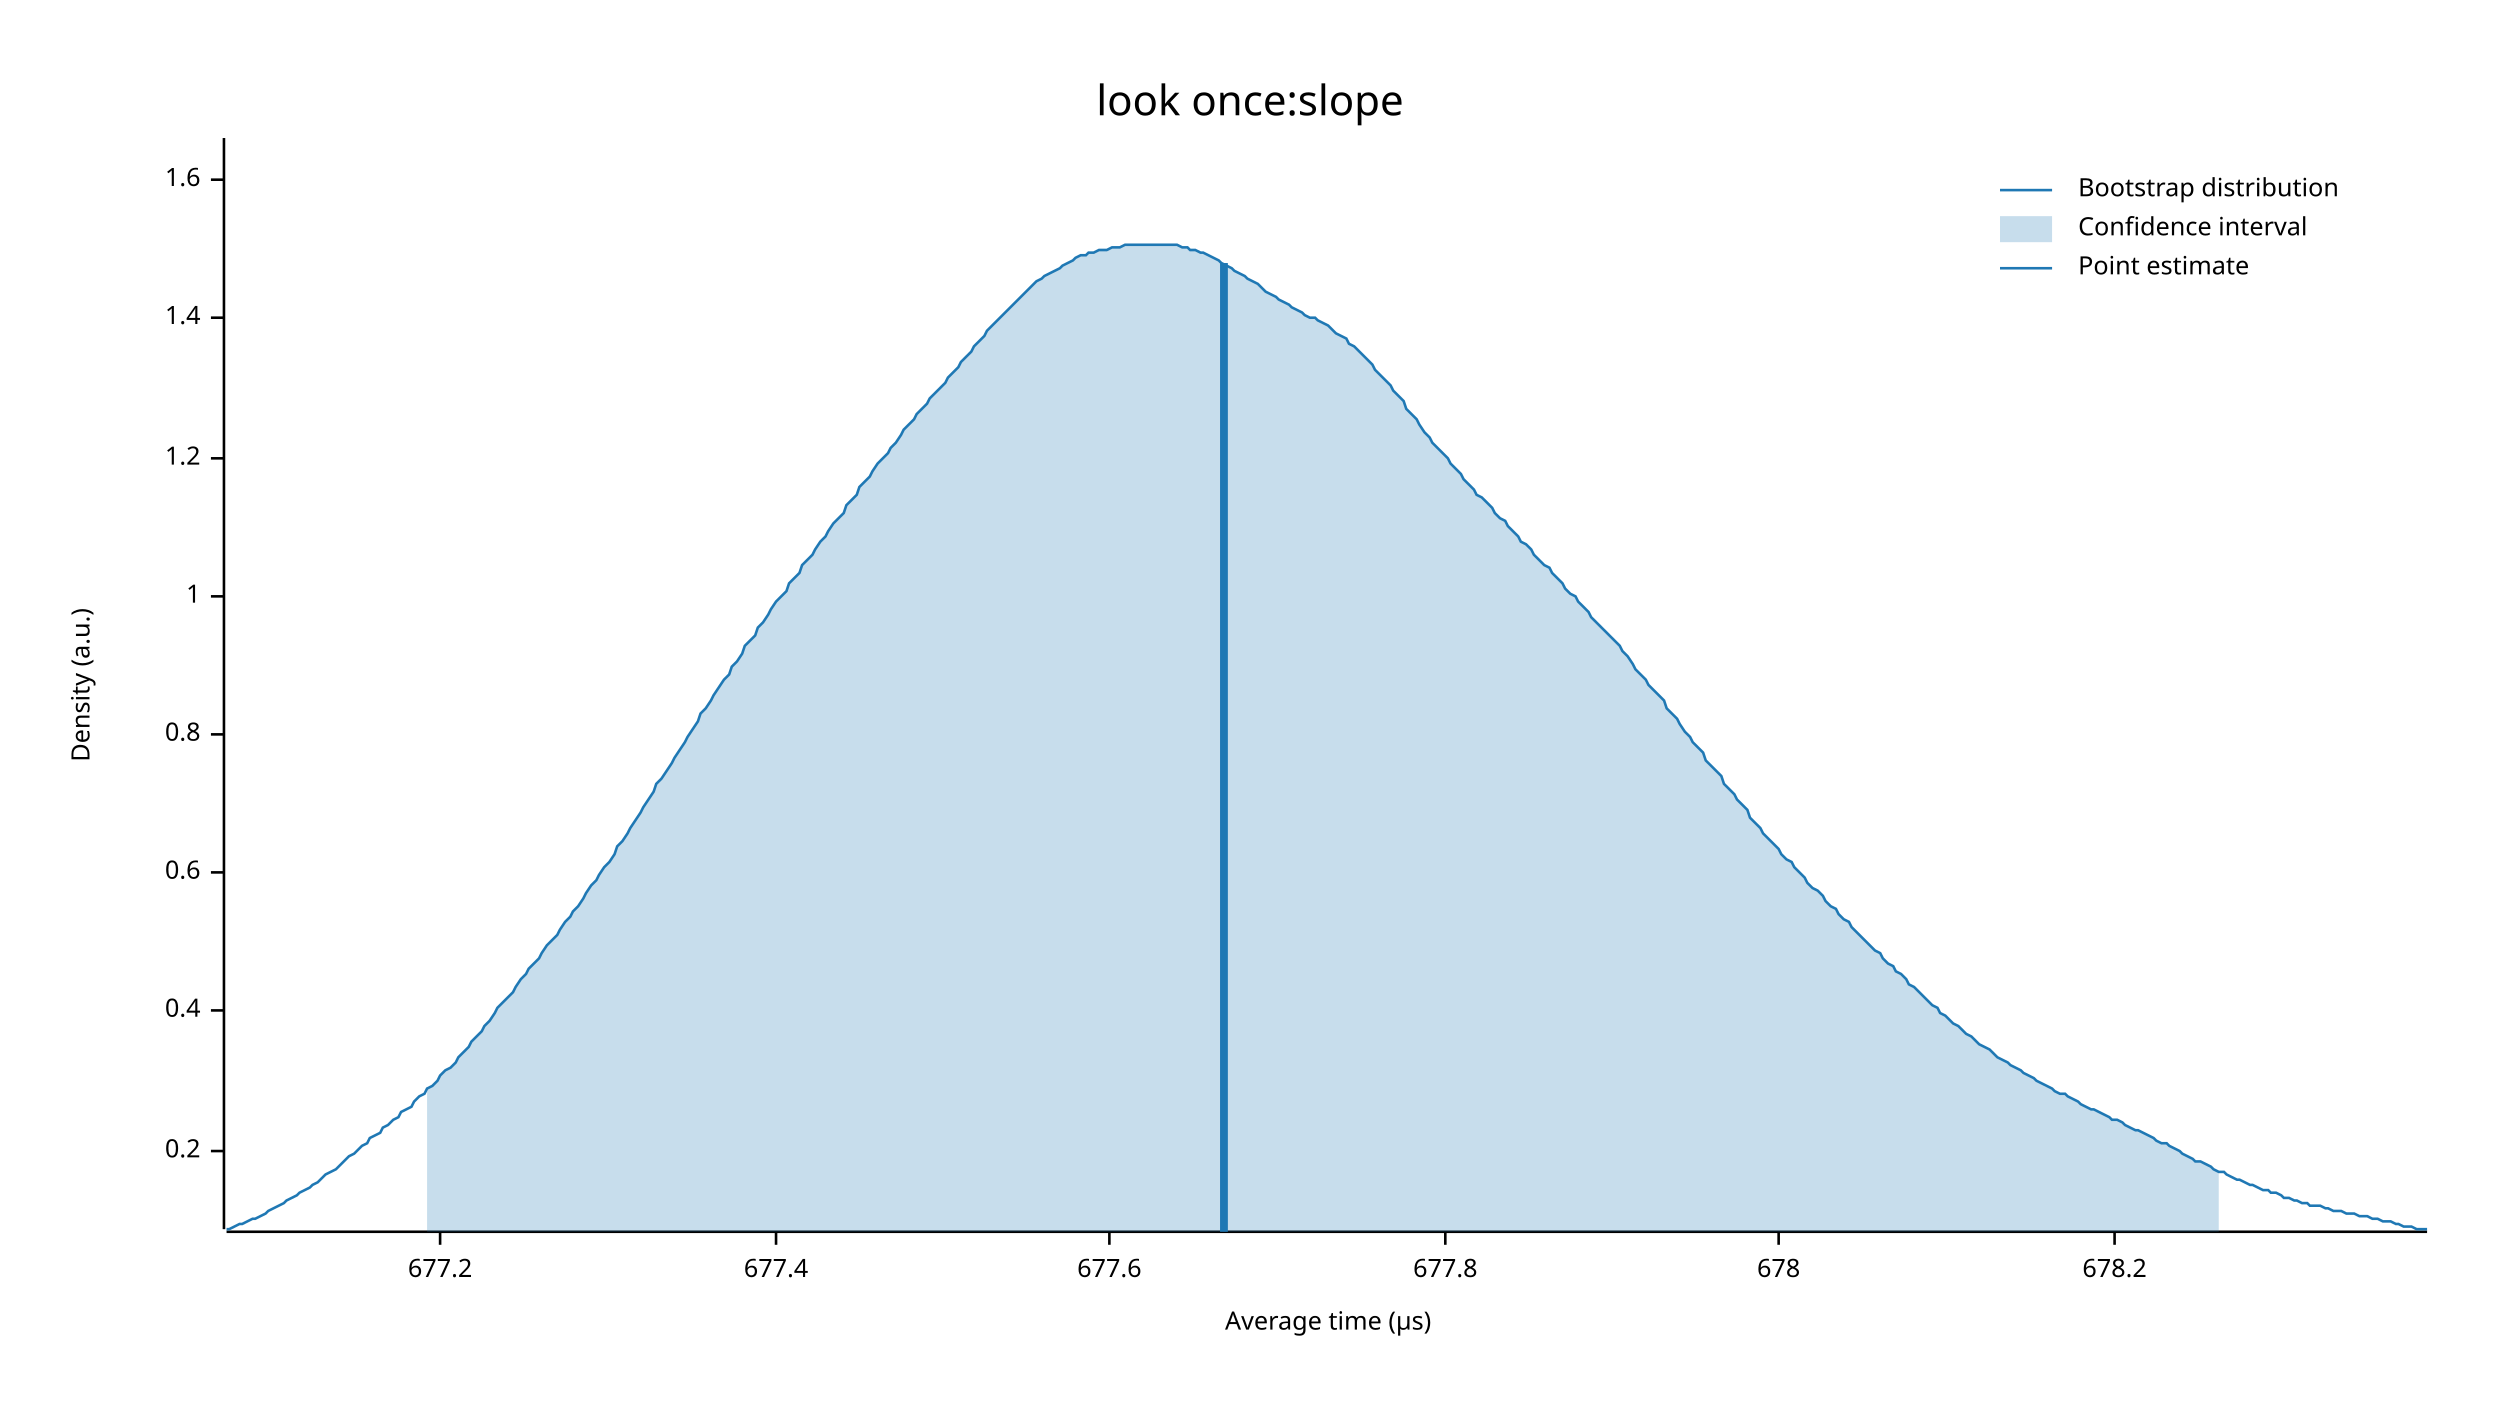
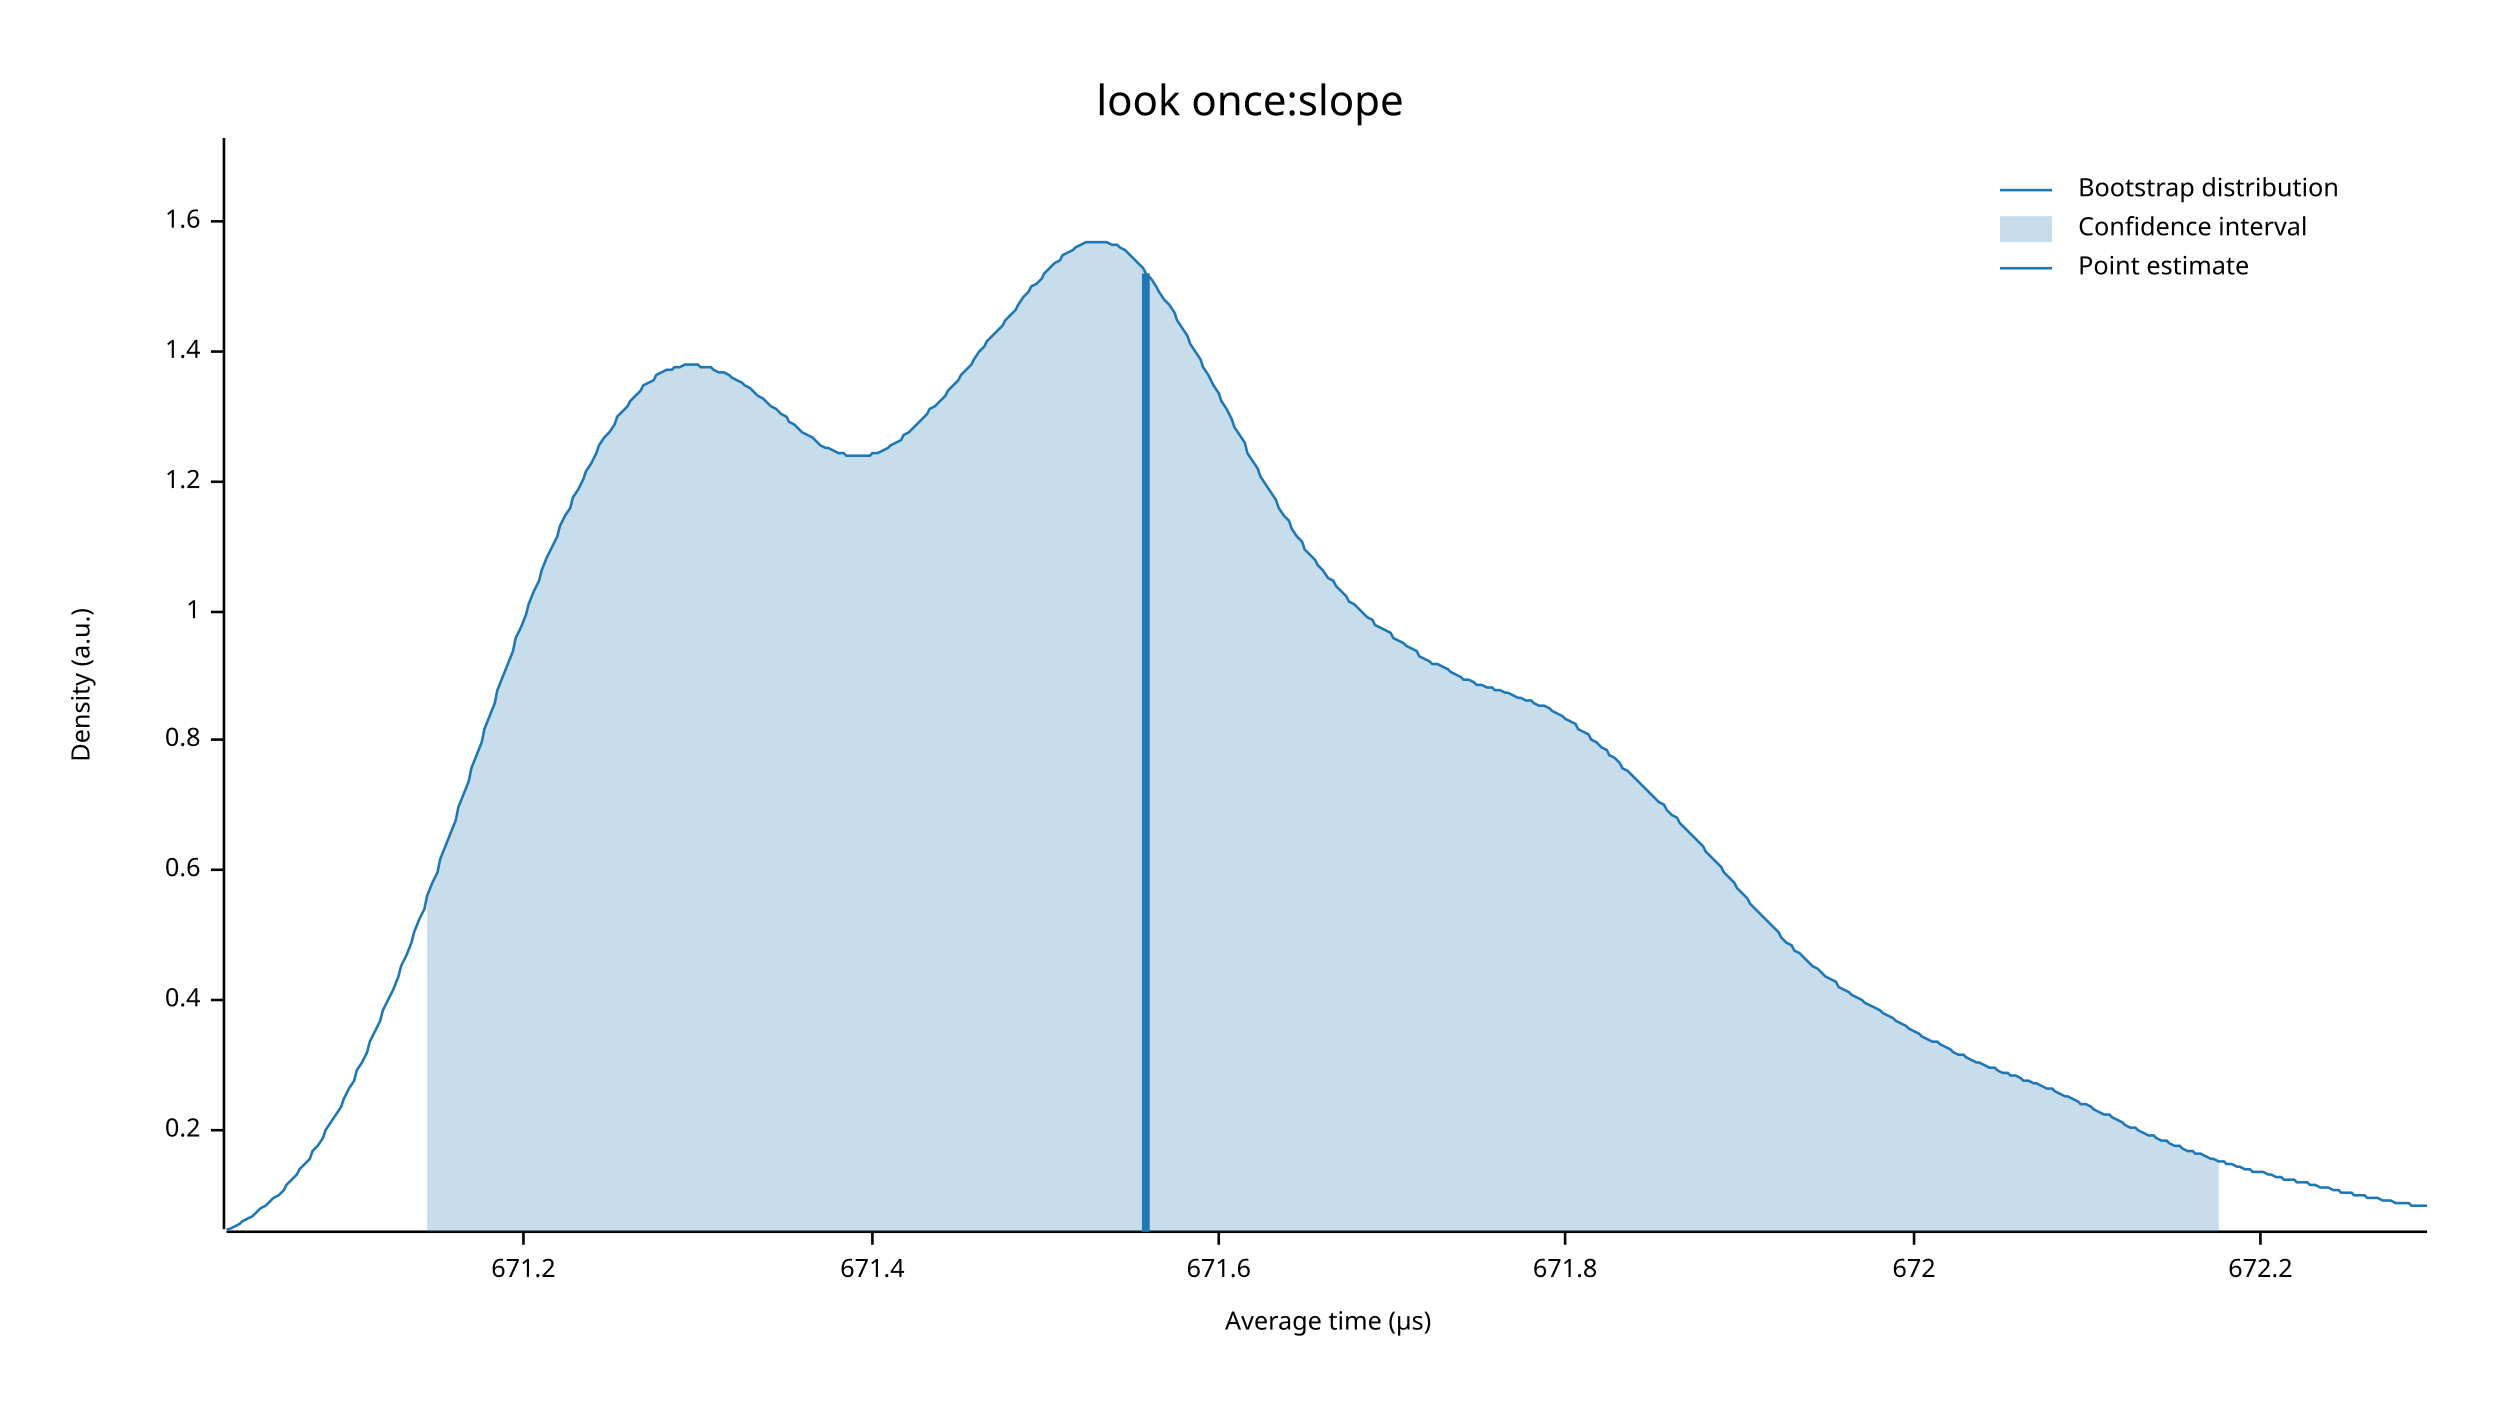
<svg xmlns="http://www.w3.org/2000/svg" width="960" height="540" viewBox="0 0 960 540">
  <text x="480" y="32" dy="0.76em" text-anchor="middle" font-family="sans-serif" font-size="16.129" opacity="1" fill="#000000">
look once:slope
</text>
  <text x="27" y="263" dy="0.76em" text-anchor="middle" font-family="sans-serif" font-size="9.677" opacity="1" fill="#000000" transform="rotate(270, 27, 263)">
Density (a.u.)
</text>
  <text x="510" y="513" dy="-0.5ex" text-anchor="middle" font-family="sans-serif" font-size="9.677" opacity="1" fill="#000000">
Average time (µs)
</text>
  <polyline fill="none" opacity="1" stroke="#000000" stroke-width="1" points="86,53 86,472 " />
-   <text x="77" y="442" dy="0.5ex" text-anchor="end" font-family="sans-serif" font-size="9.677" opacity="1" fill="#000000">
+   <text x="77" y="434" dy="0.5ex" text-anchor="end" font-family="sans-serif" font-size="9.677" opacity="1" fill="#000000">
0.2
</text>
-   <polyline fill="none" opacity="1" stroke="#000000" stroke-width="1" points="81,442 86,442 " />
-   <text x="77" y="388" dy="0.5ex" text-anchor="end" font-family="sans-serif" font-size="9.677" opacity="1" fill="#000000">
+   <polyline fill="none" opacity="1" stroke="#000000" stroke-width="1" points="81,434 86,434 " />
+   <text x="77" y="384" dy="0.5ex" text-anchor="end" font-family="sans-serif" font-size="9.677" opacity="1" fill="#000000">
0.4
</text>
-   <polyline fill="none" opacity="1" stroke="#000000" stroke-width="1" points="81,388 86,388 " />
-   <text x="77" y="335" dy="0.5ex" text-anchor="end" font-family="sans-serif" font-size="9.677" opacity="1" fill="#000000">
+   <polyline fill="none" opacity="1" stroke="#000000" stroke-width="1" points="81,384 86,384 " />
+   <text x="77" y="334" dy="0.5ex" text-anchor="end" font-family="sans-serif" font-size="9.677" opacity="1" fill="#000000">
0.6
</text>
-   <polyline fill="none" opacity="1" stroke="#000000" stroke-width="1" points="81,335 86,335 " />
-   <text x="77" y="282" dy="0.5ex" text-anchor="end" font-family="sans-serif" font-size="9.677" opacity="1" fill="#000000">
+   <polyline fill="none" opacity="1" stroke="#000000" stroke-width="1" points="81,334 86,334 " />
+   <text x="77" y="284" dy="0.5ex" text-anchor="end" font-family="sans-serif" font-size="9.677" opacity="1" fill="#000000">
0.8
</text>
-   <polyline fill="none" opacity="1" stroke="#000000" stroke-width="1" points="81,282 86,282 " />
-   <text x="77" y="229" dy="0.5ex" text-anchor="end" font-family="sans-serif" font-size="9.677" opacity="1" fill="#000000">
+   <polyline fill="none" opacity="1" stroke="#000000" stroke-width="1" points="81,284 86,284 " />
+   <text x="77" y="235" dy="0.5ex" text-anchor="end" font-family="sans-serif" font-size="9.677" opacity="1" fill="#000000">
1
</text>
-   <polyline fill="none" opacity="1" stroke="#000000" stroke-width="1" points="81,229 86,229 " />
-   <text x="77" y="176" dy="0.5ex" text-anchor="end" font-family="sans-serif" font-size="9.677" opacity="1" fill="#000000">
+   <polyline fill="none" opacity="1" stroke="#000000" stroke-width="1" points="81,235 86,235 " />
+   <text x="77" y="185" dy="0.5ex" text-anchor="end" font-family="sans-serif" font-size="9.677" opacity="1" fill="#000000">
1.2
</text>
-   <polyline fill="none" opacity="1" stroke="#000000" stroke-width="1" points="81,176 86,176 " />
-   <text x="77" y="122" dy="0.5ex" text-anchor="end" font-family="sans-serif" font-size="9.677" opacity="1" fill="#000000">
+   <polyline fill="none" opacity="1" stroke="#000000" stroke-width="1" points="81,185 86,185 " />
+   <text x="77" y="135" dy="0.5ex" text-anchor="end" font-family="sans-serif" font-size="9.677" opacity="1" fill="#000000">
1.4
</text>
-   <polyline fill="none" opacity="1" stroke="#000000" stroke-width="1" points="81,122 86,122 " />
-   <text x="77" y="69" dy="0.5ex" text-anchor="end" font-family="sans-serif" font-size="9.677" opacity="1" fill="#000000">
+   <polyline fill="none" opacity="1" stroke="#000000" stroke-width="1" points="81,135 86,135 " />
+   <text x="77" y="85" dy="0.5ex" text-anchor="end" font-family="sans-serif" font-size="9.677" opacity="1" fill="#000000">
1.6
</text>
-   <polyline fill="none" opacity="1" stroke="#000000" stroke-width="1" points="81,69 86,69 " />
+   <polyline fill="none" opacity="1" stroke="#000000" stroke-width="1" points="81,85 86,85 " />
  <polyline fill="none" opacity="1" stroke="#000000" stroke-width="1" points="87,473 932,473 " />
-   <text x="169" y="483" dy="0.76em" text-anchor="middle" font-family="sans-serif" font-size="9.677" opacity="1" fill="#000000">
- 677.2
+   <text x="201" y="483" dy="0.76em" text-anchor="middle" font-family="sans-serif" font-size="9.677" opacity="1" fill="#000000">
+ 671.2
</text>
-   <polyline fill="none" opacity="1" stroke="#000000" stroke-width="1" points="169,473 169,478 " />
-   <text x="298" y="483" dy="0.76em" text-anchor="middle" font-family="sans-serif" font-size="9.677" opacity="1" fill="#000000">
- 677.4
+   <polyline fill="none" opacity="1" stroke="#000000" stroke-width="1" points="201,473 201,478 " />
+   <text x="335" y="483" dy="0.76em" text-anchor="middle" font-family="sans-serif" font-size="9.677" opacity="1" fill="#000000">
+ 671.4
</text>
-   <polyline fill="none" opacity="1" stroke="#000000" stroke-width="1" points="298,473 298,478 " />
-   <text x="426" y="483" dy="0.76em" text-anchor="middle" font-family="sans-serif" font-size="9.677" opacity="1" fill="#000000">
- 677.6
+   <polyline fill="none" opacity="1" stroke="#000000" stroke-width="1" points="335,473 335,478 " />
+   <text x="468" y="483" dy="0.76em" text-anchor="middle" font-family="sans-serif" font-size="9.677" opacity="1" fill="#000000">
+ 671.6
</text>
-   <polyline fill="none" opacity="1" stroke="#000000" stroke-width="1" points="426,473 426,478 " />
-   <text x="555" y="483" dy="0.76em" text-anchor="middle" font-family="sans-serif" font-size="9.677" opacity="1" fill="#000000">
- 677.8
+   <polyline fill="none" opacity="1" stroke="#000000" stroke-width="1" points="468,473 468,478 " />
+   <text x="601" y="483" dy="0.76em" text-anchor="middle" font-family="sans-serif" font-size="9.677" opacity="1" fill="#000000">
+ 671.8
</text>
-   <polyline fill="none" opacity="1" stroke="#000000" stroke-width="1" points="555,473 555,478 " />
-   <text x="683" y="483" dy="0.76em" text-anchor="middle" font-family="sans-serif" font-size="9.677" opacity="1" fill="#000000">
- 678
+   <polyline fill="none" opacity="1" stroke="#000000" stroke-width="1" points="601,473 601,478 " />
+   <text x="735" y="483" dy="0.76em" text-anchor="middle" font-family="sans-serif" font-size="9.677" opacity="1" fill="#000000">
+ 672
</text>
-   <polyline fill="none" opacity="1" stroke="#000000" stroke-width="1" points="683,473 683,478 " />
-   <text x="812" y="483" dy="0.76em" text-anchor="middle" font-family="sans-serif" font-size="9.677" opacity="1" fill="#000000">
- 678.2
+   <polyline fill="none" opacity="1" stroke="#000000" stroke-width="1" points="735,473 735,478 " />
+   <text x="868" y="483" dy="0.76em" text-anchor="middle" font-family="sans-serif" font-size="9.677" opacity="1" fill="#000000">
+ 672.2
</text>
-   <polyline fill="none" opacity="1" stroke="#000000" stroke-width="1" points="812,473 812,478 " />
-   <polyline fill="none" opacity="1" stroke="#1F78B4" stroke-width="1" points="87,472 88,472 90,471 92,470 93,470 95,469 97,468 98,468 100,467 102,466 103,465 105,464 107,463 109,462 110,461 112,460 114,459 115,458 117,457 119,456 120,455 122,454 124,452 125,451 127,450 129,449 131,447 132,446 134,444 136,443 137,442 139,440 141,439 142,437 144,436 146,435 147,433 149,432 151,430 153,429 154,427 156,426 158,425 159,423 161,421 163,420 164,418 166,417 168,415 169,413 171,411 173,410 175,408 176,406 178,404 180,402 181,400 183,398 185,396 186,394 188,392 190,389 191,387 193,385 195,383 197,381 198,379 200,376 202,374 203,372 205,370 207,368 208,366 210,363 212,361 214,359 215,357 217,354 219,352 220,350 222,348 224,345 225,343 227,340 229,338 230,336 232,333 234,331 236,328 237,325 239,323 241,320 242,318 244,315 246,312 247,310 249,307 251,304 252,301 254,299 256,296 258,293 259,291 261,288 263,285 264,283 266,280 268,277 269,274 271,272 273,269 274,267 276,264 278,261 280,259 281,256 283,254 285,251 286,248 288,246 290,244 291,241 293,239 295,236 296,234 298,231 300,229 302,227 303,224 305,222 307,220 308,217 310,215 312,213 313,211 315,208 317,206 318,204 320,201 322,199 324,197 325,194 327,192 329,190 330,187 332,185 334,183 335,181 337,178 339,176 341,174 342,172 344,170 346,167 347,165 349,163 351,161 352,159 354,157 356,155 357,153 359,151 361,149 363,147 364,145 366,143 368,141 369,139 371,137 373,135 374,133 376,131 378,129 379,127 381,125 383,123 385,121 386,120 388,118 390,116 391,115 393,113 395,111 396,110 398,108 400,107 401,106 403,105 405,104 407,103 408,102 410,101 412,100 413,99 415,98 417,98 418,97 420,97 422,96 423,96 425,96 427,95 429,95 430,95 432,94 434,94 435,94 437,94 439,94 440,94 442,94 444,94 445,94 447,94 449,94 451,94 452,94 454,95 456,95 457,96 459,96 461,97 462,97 464,98 466,99 468,100 469,101 471,102 473,103 474,104 476,105 478,106 479,107 481,108 483,109 484,110 486,112 488,113 490,114 491,115 493,116 495,117 496,118 498,119 500,120 501,121 503,122 505,122 506,123 508,124 510,125 512,127 513,128 515,129 517,130 518,132 520,133 522,135 523,136 525,138 527,140 528,142 530,144 532,146 534,148 535,150 537,152 539,154 540,157 542,159 544,161 545,163 547,166 549,168 550,170 552,172 554,174 556,176 557,178 559,180 561,182 562,184 564,186 566,188 567,190 569,191 571,193 573,195 574,197 576,199 578,200 579,202 581,204 583,206 584,208 586,209 588,211 589,213 591,215 593,217 595,218 596,220 598,222 600,224 601,226 603,228 605,229 606,231 608,233 610,235 611,237 613,239 615,241 617,243 618,244 620,246 622,248 623,250 625,252 627,255 628,257 630,259 632,261 633,263 635,265 637,267 639,269 640,272 642,274 644,276 645,278 647,281 649,283 650,285 652,287 654,289 655,292 657,294 659,296 661,298 662,301 664,303 666,305 667,307 669,309 671,311 672,314 674,316 676,318 677,320 679,322 681,324 683,326 684,328 686,330 688,331 689,333 691,335 693,337 694,339 696,341 698,342 700,344 701,346 703,348 705,349 706,351 708,353 710,354 711,356 713,358 715,360 716,361 718,363 720,365 722,366 723,368 725,370 727,371 728,373 730,374 732,376 733,378 735,379 737,381 738,382 740,384 742,386 744,387 745,389 747,390 749,392 750,393 752,394 754,396 755,397 757,398 759,400 760,401 762,402 764,403 766,405 767,406 769,407 771,408 772,409 774,410 776,411 777,412 779,413 781,414 782,415 784,416 786,417 788,418 789,419 791,420 793,420 794,421 796,422 798,423 799,424 801,425 803,426 804,426 806,427 808,428 810,429 811,430 813,430 815,431 816,432 818,433 820,434 821,434 823,435 825,436 827,437 828,438 830,439 832,439 833,440 835,441 837,442 838,443 840,444 842,445 843,446 845,446 847,447 849,448 850,449 852,450 854,450 855,451 857,452 859,453 860,453 862,454 864,455 865,455 867,456 869,457 871,457 872,458 874,458 876,459 877,460 879,460 881,461 882,461 884,462 886,462 887,463 889,463 891,463 893,464 894,464 896,465 898,465 899,465 901,466 903,466 904,466 906,467 908,467 909,467 911,468 913,468 915,469 916,469 918,469 920,470 921,470 923,471 925,471 926,471 928,472 930,472 932,472 " />
-   <polygon opacity="0.25" fill="#1F78B4" points="164,418 166,417 168,415 169,413 171,411 173,410 175,408 176,406 178,404 180,402 181,400 183,398 185,396 186,394 188,392 190,389 191,387 193,385 195,383 197,381 198,379 200,376 202,374 203,372 205,370 207,368 208,366 210,363 212,361 214,359 215,357 217,354 219,352 220,350 222,348 224,345 225,343 227,340 229,338 230,336 232,333 234,331 236,328 237,325 239,323 241,320 242,318 244,315 246,312 247,310 249,307 251,304 252,301 254,299 256,296 258,293 259,291 261,288 263,285 264,283 266,280 268,277 269,274 271,272 273,269 274,267 276,264 278,261 280,259 281,256 283,254 285,251 286,248 288,246 290,244 291,241 293,239 295,236 296,234 298,231 300,229 302,227 303,224 305,222 307,220 308,217 310,215 312,213 313,211 315,208 317,206 318,204 320,201 322,199 324,197 325,194 327,192 329,190 330,187 332,185 334,183 335,181 337,178 339,176 341,174 342,172 344,170 346,167 347,165 349,163 351,161 352,159 354,157 356,155 357,153 359,151 361,149 363,147 364,145 366,143 368,141 369,139 371,137 373,135 374,133 376,131 378,129 379,127 381,125 383,123 385,121 386,120 388,118 390,116 391,115 393,113 395,111 396,110 398,108 400,107 401,106 403,105 405,104 407,103 408,102 410,101 412,100 413,99 415,98 417,98 418,97 420,97 422,96 423,96 425,96 427,95 429,95 430,95 432,94 434,94 435,94 437,94 439,94 440,94 442,94 444,94 445,94 447,94 449,94 451,94 452,94 454,95 456,95 457,96 459,96 461,97 462,97 464,98 466,99 468,100 469,101 471,102 473,103 474,104 476,105 478,106 479,107 481,108 483,109 484,110 486,112 488,113 490,114 491,115 493,116 495,117 496,118 498,119 500,120 501,121 503,122 505,122 506,123 508,124 510,125 512,127 513,128 515,129 517,130 518,132 520,133 522,135 523,136 525,138 527,140 528,142 530,144 532,146 534,148 535,150 537,152 539,154 540,157 542,159 544,161 545,163 547,166 549,168 550,170 552,172 554,174 556,176 557,178 559,180 561,182 562,184 564,186 566,188 567,190 569,191 571,193 573,195 574,197 576,199 578,200 579,202 581,204 583,206 584,208 586,209 588,211 589,213 591,215 593,217 595,218 596,220 598,222 600,224 601,226 603,228 605,229 606,231 608,233 610,235 611,237 613,239 615,241 617,243 618,244 620,246 622,248 623,250 625,252 627,255 628,257 630,259 632,261 633,263 635,265 637,267 639,269 640,272 642,274 644,276 645,278 647,281 649,283 650,285 652,287 654,289 655,292 657,294 659,296 661,298 662,301 664,303 666,305 667,307 669,309 671,311 672,314 674,316 676,318 677,320 679,322 681,324 683,326 684,328 686,330 688,331 689,333 691,335 693,337 694,339 696,341 698,342 700,344 701,346 703,348 705,349 706,351 708,353 710,354 711,356 713,358 715,360 716,361 718,363 720,365 722,366 723,368 725,370 727,371 728,373 730,374 732,376 733,378 735,379 737,381 738,382 740,384 742,386 744,387 745,389 747,390 749,392 750,393 752,394 754,396 755,397 757,398 759,400 760,401 762,402 764,403 766,405 767,406 769,407 771,408 772,409 774,410 776,411 777,412 779,413 781,414 782,415 784,416 786,417 788,418 789,419 791,420 793,420 794,421 796,422 798,423 799,424 801,425 803,426 804,426 806,427 808,428 810,429 811,430 813,430 815,431 816,432 818,433 820,434 821,434 823,435 825,436 827,437 828,438 830,439 832,439 833,440 835,441 837,442 838,443 840,444 842,445 843,446 845,446 847,447 849,448 850,449 852,450 852,473 164,473 " />
-   <polyline fill="none" opacity="1" stroke="#1F78B4" stroke-width="3" points="470,473 470,101 " />
+   <polyline fill="none" opacity="1" stroke="#000000" stroke-width="1" points="868,473 868,478 " />
+   <polyline fill="none" opacity="1" stroke="#1F78B4" stroke-width="1" points="87,472 88,472 90,471 92,470 93,469 95,468 97,467 98,466 100,464 102,463 103,462 105,460 107,459 109,457 110,455 112,453 114,451 115,449 117,447 119,445 120,442 122,440 124,437 125,434 127,431 129,428 131,425 132,422 134,418 136,415 137,411 139,408 141,404 142,400 144,396 146,392 147,388 149,384 151,380 153,375 154,371 156,367 158,362 159,358 161,353 163,349 164,344 166,339 168,335 169,330 171,325 173,320 175,315 176,310 178,305 180,300 181,295 183,290 185,285 186,280 188,275 190,270 191,265 193,260 195,255 197,250 198,245 200,241 202,236 203,232 205,227 207,223 208,219 210,214 212,210 214,206 215,202 217,198 219,195 220,191 222,188 224,184 225,181 227,178 229,174 230,171 232,168 234,166 236,163 237,160 239,158 241,156 242,154 244,152 246,150 247,148 249,147 251,146 252,144 254,143 256,142 258,142 259,141 261,141 263,140 264,140 266,140 268,140 269,141 271,141 273,141 274,142 276,143 278,143 280,144 281,145 283,146 285,147 286,148 288,149 290,151 291,152 293,153 295,155 296,156 298,157 300,159 302,160 303,162 305,163 307,165 308,166 310,167 312,168 313,169 315,171 317,172 318,172 320,173 322,174 324,174 325,175 327,175 329,175 330,175 332,175 334,175 335,174 337,174 339,173 341,172 342,171 344,170 346,169 347,167 349,166 351,164 352,163 354,161 356,159 357,157 359,156 361,154 363,152 364,150 366,148 368,146 369,144 371,142 373,140 374,138 376,135 378,133 379,131 381,129 383,127 385,125 386,123 388,121 390,119 391,117 393,114 395,112 396,110 398,109 400,107 401,105 403,103 405,101 407,100 408,98 410,97 412,96 413,95 415,94 417,93 418,93 420,93 422,93 423,93 425,93 427,94 429,94 430,95 432,96 434,98 435,99 437,101 439,103 440,105 442,107 444,110 445,112 447,115 449,117 451,120 452,123 454,126 456,129 457,132 459,135 461,138 462,141 464,144 466,148 468,151 469,154 471,157 473,161 474,164 476,167 478,170 479,174 481,177 483,180 484,183 486,186 488,189 490,192 491,195 493,198 495,200 496,203 498,206 500,208 501,211 503,213 505,215 506,217 508,219 510,222 512,223 513,225 515,227 517,229 518,231 520,232 522,234 523,235 525,237 527,238 528,240 530,241 532,242 534,243 535,245 537,246 539,247 540,248 542,249 544,250 545,252 547,253 549,254 550,255 552,255 554,256 556,257 557,258 559,259 561,260 562,261 564,261 566,262 567,263 569,263 571,264 573,264 574,265 576,265 578,266 579,266 581,267 583,268 584,268 586,269 588,269 589,270 591,271 593,271 595,272 596,273 598,274 600,275 601,276 603,277 605,278 606,280 608,281 610,282 611,284 613,285 615,287 617,288 618,290 620,291 622,293 623,295 625,296 627,298 628,299 630,301 632,303 633,304 635,306 637,308 639,309 640,311 642,313 644,314 645,316 647,318 649,320 650,321 652,323 654,325 655,327 657,329 659,331 661,333 662,335 664,337 666,339 667,341 669,343 671,345 672,347 674,349 676,351 677,352 679,354 681,356 683,358 684,360 686,362 688,363 689,365 691,366 693,368 694,369 696,371 698,372 700,374 701,375 703,376 705,377 706,379 708,380 710,381 711,382 713,383 715,384 716,385 718,386 720,387 722,388 723,389 725,390 727,391 728,392 730,393 732,394 733,395 735,396 737,397 738,398 740,399 742,400 744,400 745,401 747,402 749,403 750,404 752,405 754,405 755,406 757,407 759,408 760,408 762,409 764,410 766,410 767,411 769,412 771,412 772,413 774,413 776,414 777,415 779,415 781,416 782,416 784,417 786,418 788,418 789,419 791,420 793,421 794,421 796,422 798,423 799,424 801,424 803,425 804,426 806,427 808,428 810,428 811,429 813,430 815,431 816,432 818,433 820,433 821,434 823,435 825,436 827,436 828,437 830,438 832,438 833,439 835,440 837,440 838,441 840,442 842,442 843,443 845,443 847,444 849,445 850,445 852,446 854,446 855,447 857,447 859,448 860,448 862,449 864,449 865,450 867,450 869,450 871,451 872,451 874,452 876,452 877,453 879,453 881,453 882,454 884,454 886,454 887,455 889,455 891,456 893,456 894,456 896,457 898,457 899,458 901,458 903,458 904,459 906,459 908,459 909,460 911,460 913,460 915,461 916,461 918,461 920,462 921,462 923,462 925,462 926,463 928,463 930,463 932,463 " />
+   <polygon opacity="0.25" fill="#1F78B4" points="164,344 166,339 168,335 169,330 171,325 173,320 175,315 176,310 178,305 180,300 181,295 183,290 185,285 186,280 188,275 190,270 191,265 193,260 195,255 197,250 198,245 200,241 202,236 203,232 205,227 207,223 208,219 210,214 212,210 214,206 215,202 217,198 219,195 220,191 222,188 224,184 225,181 227,178 229,174 230,171 232,168 234,166 236,163 237,160 239,158 241,156 242,154 244,152 246,150 247,148 249,147 251,146 252,144 254,143 256,142 258,142 259,141 261,141 263,140 264,140 266,140 268,140 269,141 271,141 273,141 274,142 276,143 278,143 280,144 281,145 283,146 285,147 286,148 288,149 290,151 291,152 293,153 295,155 296,156 298,157 300,159 302,160 303,162 305,163 307,165 308,166 310,167 312,168 313,169 315,171 317,172 318,172 320,173 322,174 324,174 325,175 327,175 329,175 330,175 332,175 334,175 335,174 337,174 339,173 341,172 342,171 344,170 346,169 347,167 349,166 351,164 352,163 354,161 356,159 357,157 359,156 361,154 363,152 364,150 366,148 368,146 369,144 371,142 373,140 374,138 376,135 378,133 379,131 381,129 383,127 385,125 386,123 388,121 390,119 391,117 393,114 395,112 396,110 398,109 400,107 401,105 403,103 405,101 407,100 408,98 410,97 412,96 413,95 415,94 417,93 418,93 420,93 422,93 423,93 425,93 427,94 429,94 430,95 432,96 434,98 435,99 437,101 439,103 440,105 442,107 444,110 445,112 447,115 449,117 451,120 452,123 454,126 456,129 457,132 459,135 461,138 462,141 464,144 466,148 468,151 469,154 471,157 473,161 474,164 476,167 478,170 479,174 481,177 483,180 484,183 486,186 488,189 490,192 491,195 493,198 495,200 496,203 498,206 500,208 501,211 503,213 505,215 506,217 508,219 510,222 512,223 513,225 515,227 517,229 518,231 520,232 522,234 523,235 525,237 527,238 528,240 530,241 532,242 534,243 535,245 537,246 539,247 540,248 542,249 544,250 545,252 547,253 549,254 550,255 552,255 554,256 556,257 557,258 559,259 561,260 562,261 564,261 566,262 567,263 569,263 571,264 573,264 574,265 576,265 578,266 579,266 581,267 583,268 584,268 586,269 588,269 589,270 591,271 593,271 595,272 596,273 598,274 600,275 601,276 603,277 605,278 606,280 608,281 610,282 611,284 613,285 615,287 617,288 618,290 620,291 622,293 623,295 625,296 627,298 628,299 630,301 632,303 633,304 635,306 637,308 639,309 640,311 642,313 644,314 645,316 647,318 649,320 650,321 652,323 654,325 655,327 657,329 659,331 661,333 662,335 664,337 666,339 667,341 669,343 671,345 672,347 674,349 676,351 677,352 679,354 681,356 683,358 684,360 686,362 688,363 689,365 691,366 693,368 694,369 696,371 698,372 700,374 701,375 703,376 705,377 706,379 708,380 710,381 711,382 713,383 715,384 716,385 718,386 720,387 722,388 723,389 725,390 727,391 728,392 730,393 732,394 733,395 735,396 737,397 738,398 740,399 742,400 744,400 745,401 747,402 749,403 750,404 752,405 754,405 755,406 757,407 759,408 760,408 762,409 764,410 766,410 767,411 769,412 771,412 772,413 774,413 776,414 777,415 779,415 781,416 782,416 784,417 786,418 788,418 789,419 791,420 793,421 794,421 796,422 798,423 799,424 801,424 803,425 804,426 806,427 808,428 810,428 811,429 813,430 815,431 816,432 818,433 820,433 821,434 823,435 825,436 827,436 828,437 830,438 832,438 833,439 835,440 837,440 838,441 840,442 842,442 843,443 845,443 847,444 849,445 850,445 852,446 852,473 164,473 " />
+   <polyline fill="none" opacity="1" stroke="#1F78B4" stroke-width="3" points="440,473 440,105 " />
  <text x="798" y="68" dy="0.76em" text-anchor="start" font-family="sans-serif" font-size="9.677" opacity="1" fill="#000000">
Bootstrap distribution
</text>
  <text x="798" y="83" dy="0.76em" text-anchor="start" font-family="sans-serif" font-size="9.677" opacity="1" fill="#000000">
Confidence interval
</text>
  <text x="798" y="98" dy="0.76em" text-anchor="start" font-family="sans-serif" font-size="9.677" opacity="1" fill="#000000">
Point estimate
</text>
  <polyline fill="none" opacity="1" stroke="#1F78B4" stroke-width="1" points="768,73 788,73 " />
  <rect x="768" y="83" width="20" height="10" opacity="0.25" fill="#1F78B4" stroke="none" />
  <polyline fill="none" opacity="1" stroke="#1F78B4" stroke-width="1" points="768,103 788,103 " />
</svg>
